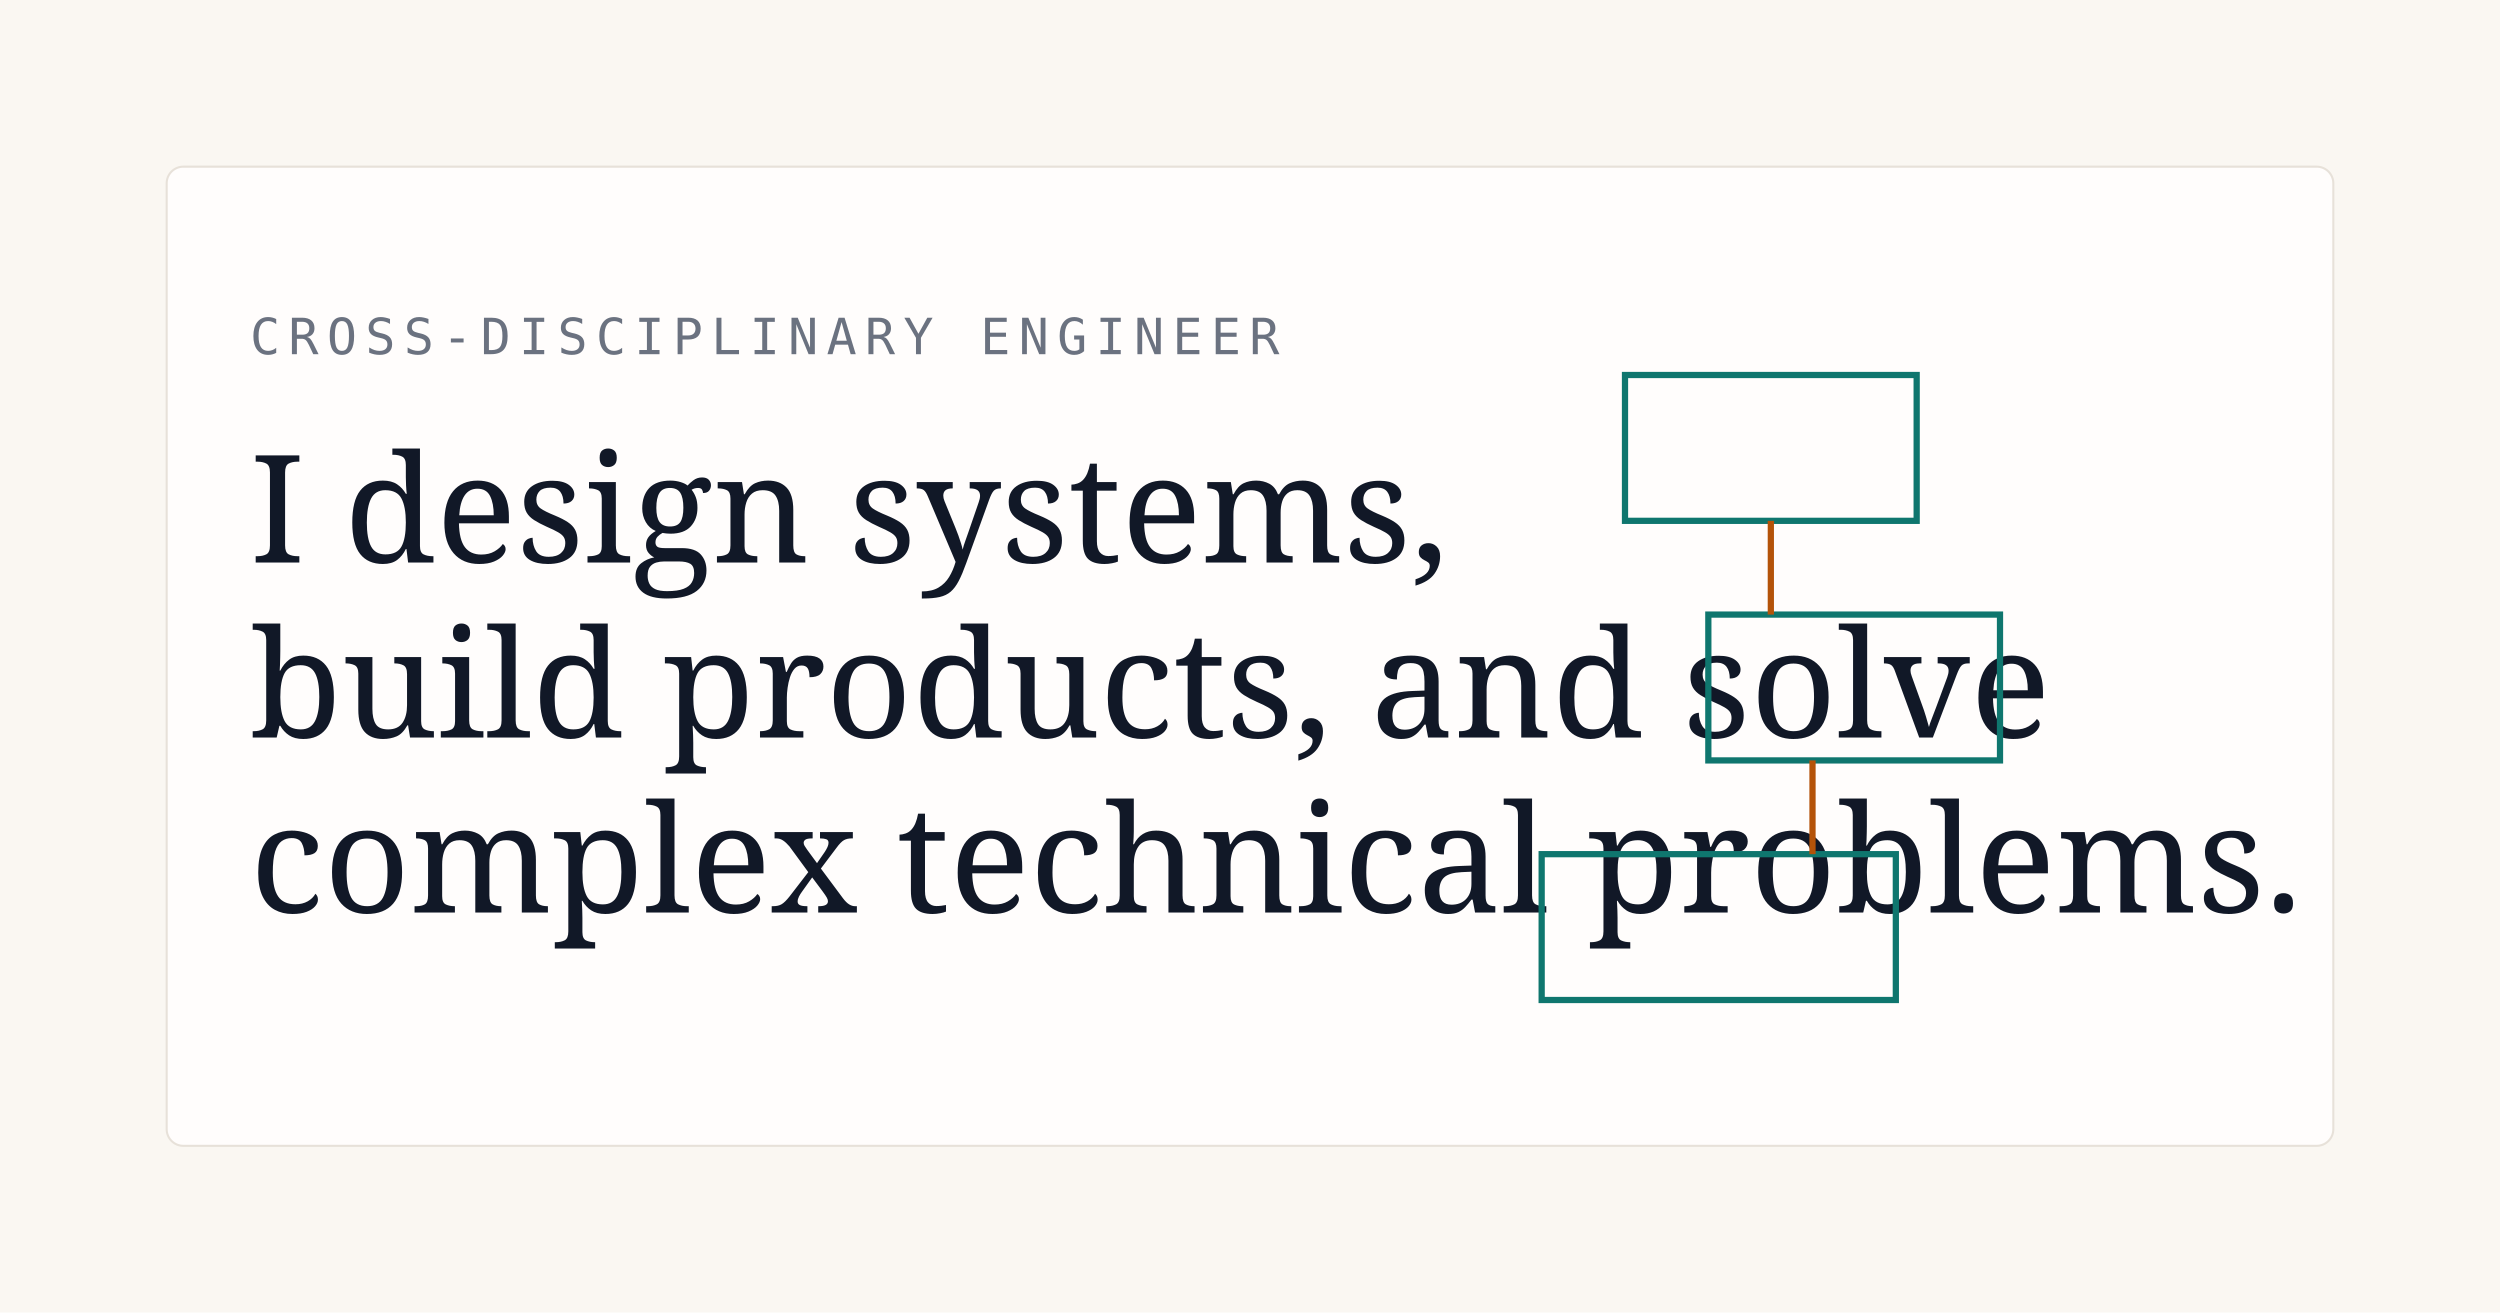
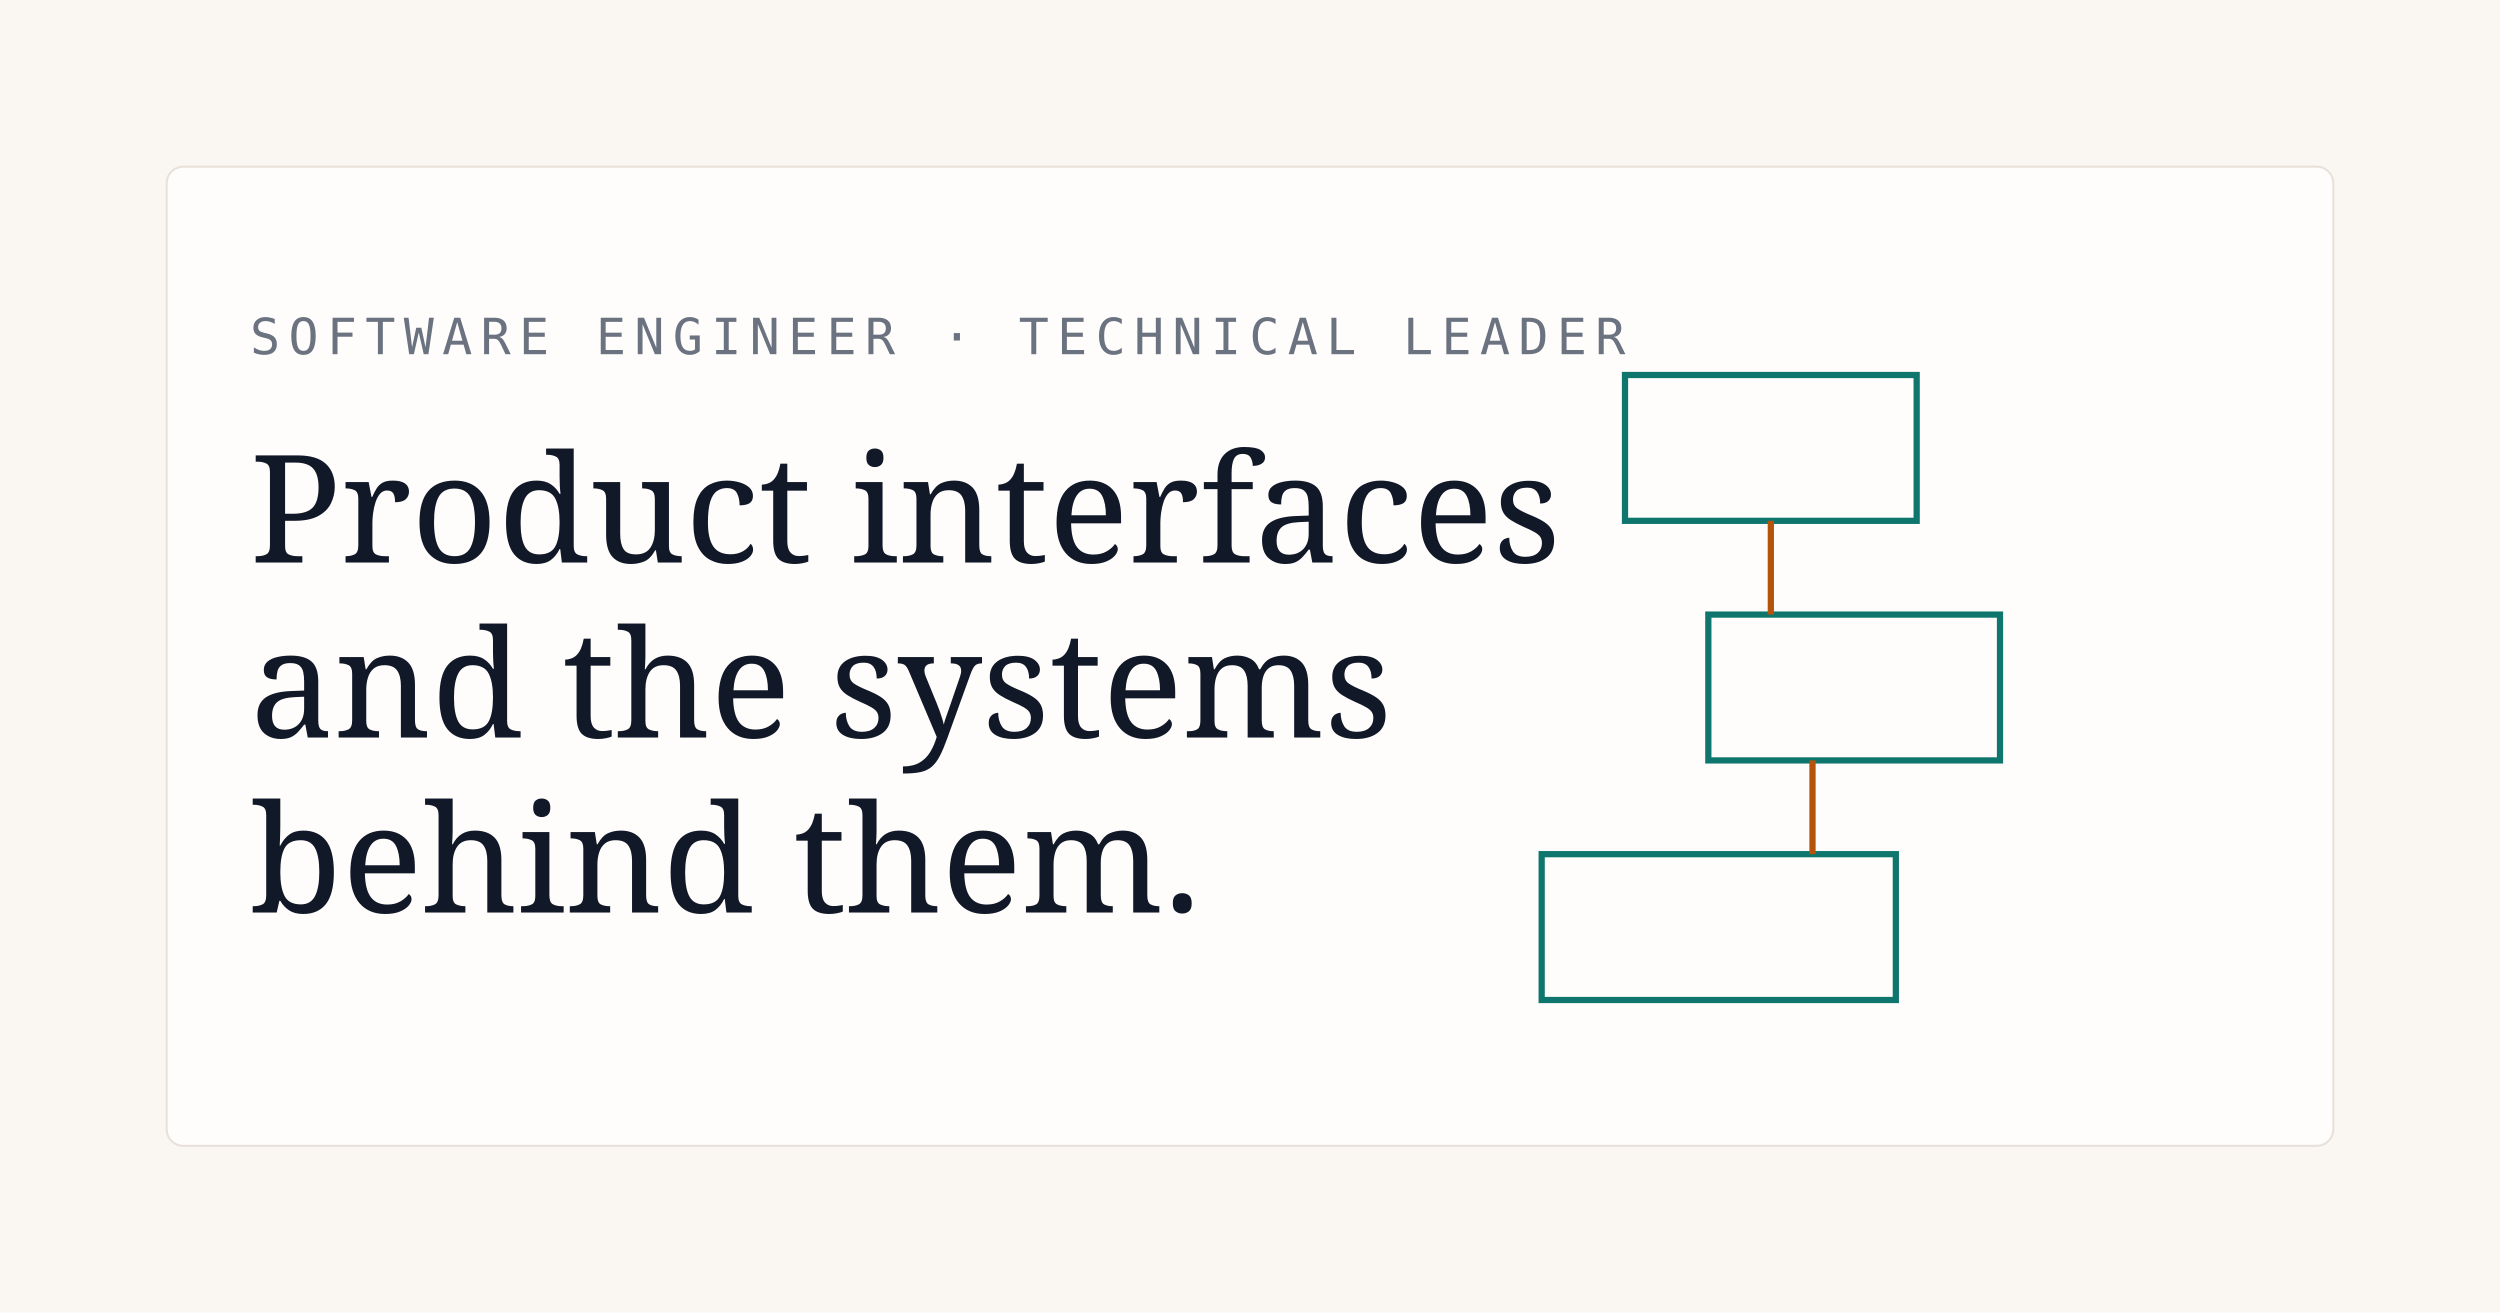
<svg xmlns="http://www.w3.org/2000/svg" width="1200" height="630" viewBox="0 0 1200 630" role="img" aria-labelledby="title desc">
  <rect width="1200" height="630" fill="#FAF7F2" />
  <rect x="80" y="80" width="1040" height="470" rx="8" fill="#FFFDFC" stroke="#E7E1D9" />
-   <text x="120" y="170" fill="#6B7280" font-family="monospace" font-size="24" letter-spacing="4">CROSS-DISCIPLINARY ENGINEER</text>
-   <text x="120" y="270" fill="#111827" font-family="Georgia, serif" font-size="72">I design systems,</text>
-   <text x="120" y="354" fill="#111827" font-family="Georgia, serif" font-size="72">build products, and solve</text>
-   <text x="120" y="438" fill="#111827" font-family="Georgia, serif" font-size="72">complex technical problems.</text>
+   <text x="120" y="170" fill="#6B7280" font-family="monospace" font-size="24" letter-spacing="4">SOFTWARE ENGINEER · TECHNICAL LEADER</text>
+   <text x="120" y="270" fill="#111827" font-family="Georgia, serif" font-size="72">Product interfaces</text>
+   <text x="120" y="354" fill="#111827" font-family="Georgia, serif" font-size="72">and the systems</text>
+   <text x="120" y="438" fill="#111827" font-family="Georgia, serif" font-size="72">behind them.</text>
  <path d="M780 180H920V250H780zM820 295H960V365H820zM740 410H910V480H740z" fill="none" stroke="#0F766E" stroke-width="3" />
  <path d="M850 250v45M870 365v45" stroke="#B45309" stroke-width="3" />
</svg>
